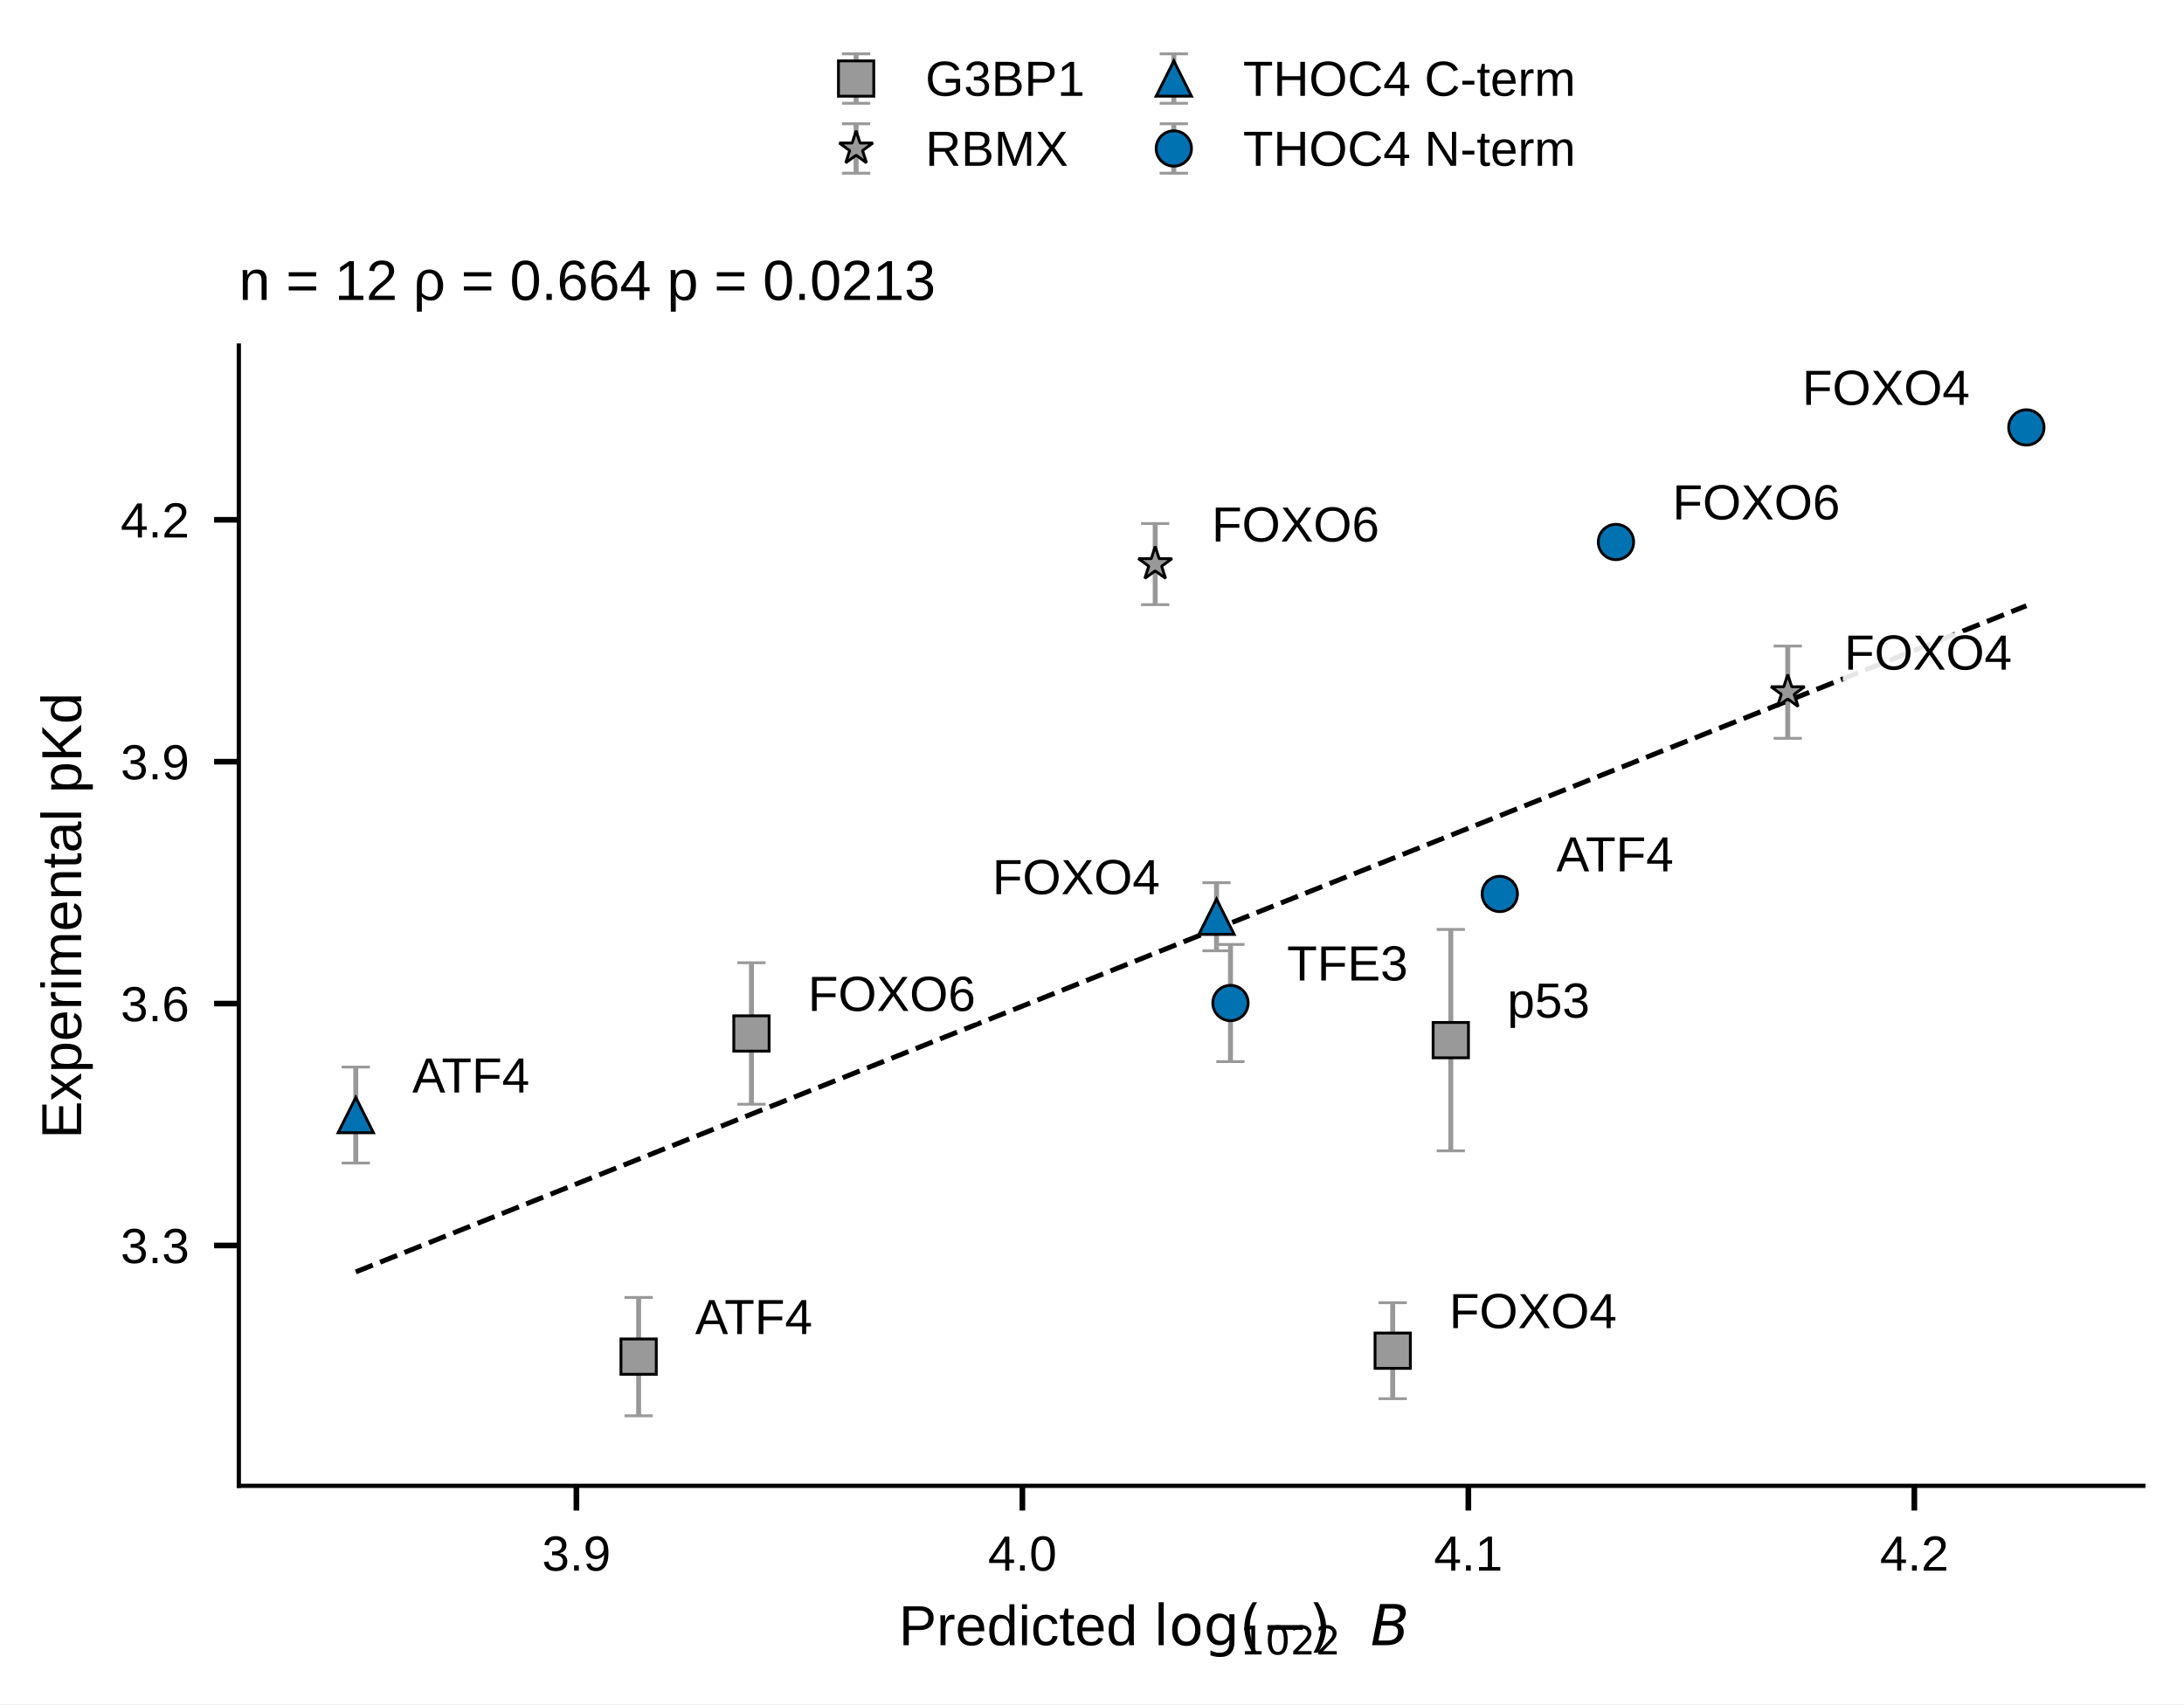
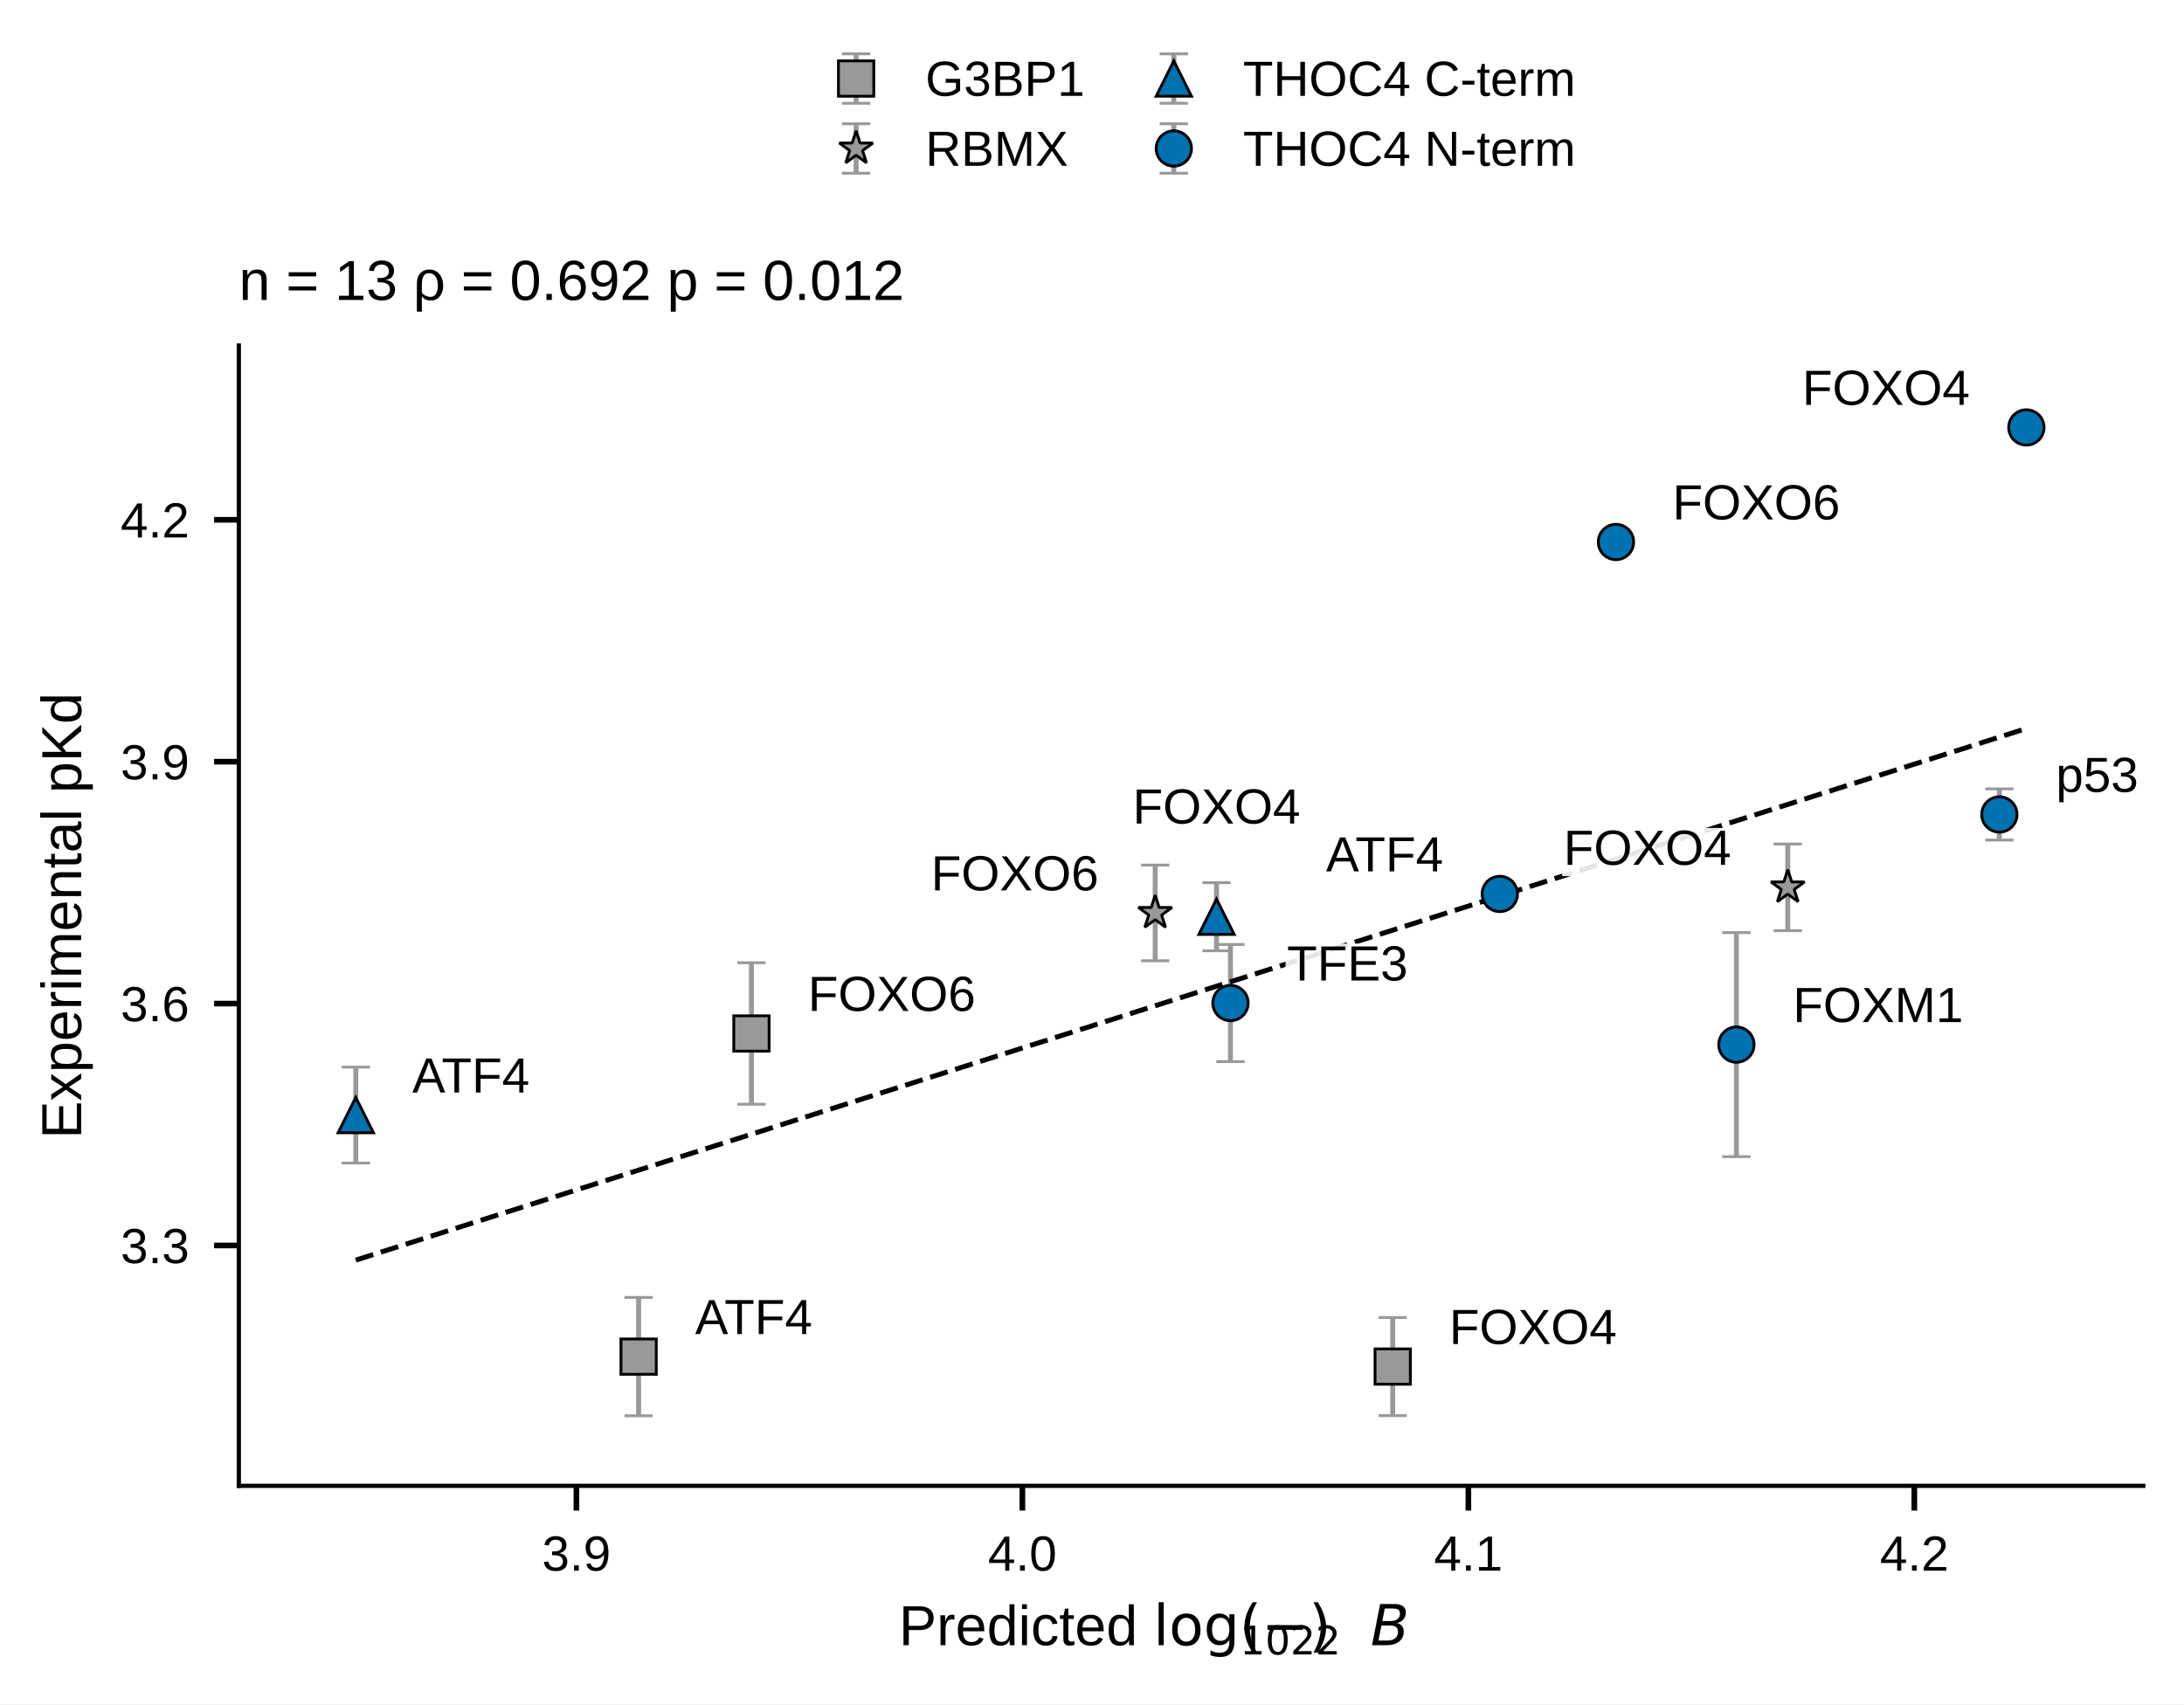
<svg xmlns="http://www.w3.org/2000/svg" xmlns:xlink="http://www.w3.org/1999/xlink" width="309.134pt" height="241.266pt" viewBox="0 0 309.134 241.266" version="1.1">
  <defs>
    <style type="text/css">*{stroke-linejoin: round; stroke-linecap: butt}</style>
  </defs>
  <g id="figure_1">
    <g id="patch_1">
      <path d="M -0 241.266  L 309.134 241.266  L 309.134 0  L -0 0  z " style="fill: #ffffff" />
    </g>
    <g id="axes_1">
      <g id="patch_2">
        <path d="M 33.806 210.344  L 303.374 210.344  L 303.374 48.92  L 33.806 48.92  z " style="fill: #ffffff" />
      </g>
      <g id="matplotlib.axis_1">
        <g id="xtick_1">
          <g id="line2d_1">
            <defs>
-               <path id="mc36ca95d54" d="M 0 0  L 0 3.5  " style="stroke: #000000; stroke-width: 0.8" />
+               <path id="m2b6e8da929" d="M 0 0  L 0 3.5  " style="stroke: #000000; stroke-width: 0.8" />
            </defs>
            <g>
-               <use xlink:href="#mc36ca95d54" x="81.587" y="210.344" style="stroke: #000000; stroke-width: 0.8" />
+               <use xlink:href="#m2b6e8da929" x="81.587" y="210.344" style="stroke: #000000; stroke-width: 0.8" />
            </g>
          </g>
          <g id="text_1">
            <text style="font: 7px 'Arial', 'Helvetica', 'DejaVu Sans', sans-serif; text-anchor: middle" x="81.587" y="222.355" transform="rotate(-0 81.58717 222.3545)">3.9</text>
          </g>
        </g>
        <g id="xtick_2">
          <g id="line2d_2">
            <g>
-               <use xlink:href="#mc36ca95d54" x="144.713" y="210.344" style="stroke: #000000; stroke-width: 0.8" />
+               <use xlink:href="#m2b6e8da929" x="144.713" y="210.344" style="stroke: #000000; stroke-width: 0.8" />
            </g>
          </g>
          <g id="text_2">
            <text style="font: 7px 'Arial', 'Helvetica', 'DejaVu Sans', sans-serif; text-anchor: middle" x="144.713" y="222.355" transform="rotate(-0 144.7132 222.3545)">4.0</text>
          </g>
        </g>
        <g id="xtick_3">
          <g id="line2d_3">
            <g>
-               <use xlink:href="#mc36ca95d54" x="207.839" y="210.344" style="stroke: #000000; stroke-width: 0.8" />
+               <use xlink:href="#m2b6e8da929" x="207.839" y="210.344" style="stroke: #000000; stroke-width: 0.8" />
            </g>
          </g>
          <g id="text_3">
            <text style="font: 7px 'Arial', 'Helvetica', 'DejaVu Sans', sans-serif; text-anchor: middle" x="207.839" y="222.355" transform="rotate(-0 207.8393 222.3545)">4.1</text>
          </g>
        </g>
        <g id="xtick_4">
          <g id="line2d_4">
            <g>
-               <use xlink:href="#mc36ca95d54" x="270.965" y="210.344" style="stroke: #000000; stroke-width: 0.8" />
+               <use xlink:href="#m2b6e8da929" x="270.965" y="210.344" style="stroke: #000000; stroke-width: 0.8" />
            </g>
          </g>
          <g id="text_4">
            <text style="font: 7px 'Arial', 'Helvetica', 'DejaVu Sans', sans-serif; text-anchor: middle" x="270.965" y="222.355" transform="rotate(-0 270.9654 222.3545)">4.2</text>
          </g>
        </g>
        <g id="text_5">
          <g transform="translate(127.2302 233.8258)">
            <text>
              <tspan style="font: 8px 'Arial'" x="0 5.336 8 12.449 16.898 18.676 22.676 24.898 29.348 33.797" y="-0.922">Predicted </tspan>
              <tspan style="font: 8px 'DejaVu Sans'" x="36.02 38.242 43.137 56.935 60.056 79.592" y="-0.922">log(−)</tspan>
              <tspan style="font: 5.6px 'DejaVu Sans'" x="48.291 51.854 72.247 75.81" y="0.391">1022</tspan>
              <tspan style="font: oblique 8px 'DejaVu Sans'" x="66.759" y="-0.922">B</tspan>
            </text>
          </g>
        </g>
      </g>
      <g id="matplotlib.axis_2">
        <g id="ytick_1">
          <g id="line2d_5">
            <defs>
-               <path id="mbd11200de4" d="M 0 0  L -3.5 0  " style="stroke: #000000; stroke-width: 0.8" />
+               <path id="m51693b3535" d="M 0 0  L -3.5 0  " style="stroke: #000000; stroke-width: 0.8" />
            </defs>
            <g>
-               <use xlink:href="#mbd11200de4" x="33.806" y="176.317" style="stroke: #000000; stroke-width: 0.8" />
+               <use xlink:href="#m51693b3535" x="33.806" y="176.317" style="stroke: #000000; stroke-width: 0.8" />
            </g>
          </g>
          <g id="text_6">
            <text style="font: 7px 'Arial', 'Helvetica', 'DejaVu Sans', sans-serif; text-anchor: end" x="26.806" y="178.822" transform="rotate(-0 26.80625 178.8225)">3.3</text>
          </g>
        </g>
        <g id="ytick_2">
          <g id="line2d_6">
            <g>
-               <use xlink:href="#mbd11200de4" x="33.806" y="142.074" style="stroke: #000000; stroke-width: 0.8" />
+               <use xlink:href="#m51693b3535" x="33.806" y="142.074" style="stroke: #000000; stroke-width: 0.8" />
            </g>
          </g>
          <g id="text_7">
            <text style="font: 7px 'Arial', 'Helvetica', 'DejaVu Sans', sans-serif; text-anchor: end" x="26.806" y="144.579" transform="rotate(-0 26.80625 144.5789)">3.6</text>
          </g>
        </g>
        <g id="ytick_3">
          <g id="line2d_7">
            <g>
-               <use xlink:href="#mbd11200de4" x="33.806" y="107.83" style="stroke: #000000; stroke-width: 0.8" />
+               <use xlink:href="#m51693b3535" x="33.806" y="107.83" style="stroke: #000000; stroke-width: 0.8" />
            </g>
          </g>
          <g id="text_8">
            <text style="font: 7px 'Arial', 'Helvetica', 'DejaVu Sans', sans-serif; text-anchor: end" x="26.806" y="110.335" transform="rotate(-0 26.80625 110.3352)">3.9</text>
          </g>
        </g>
        <g id="ytick_4">
          <g id="line2d_8">
            <g>
-               <use xlink:href="#mbd11200de4" x="33.806" y="73.586" style="stroke: #000000; stroke-width: 0.8" />
+               <use xlink:href="#m51693b3535" x="33.806" y="73.586" style="stroke: #000000; stroke-width: 0.8" />
            </g>
          </g>
          <g id="text_9">
            <text style="font: 7px 'Arial', 'Helvetica', 'DejaVu Sans', sans-serif; text-anchor: end" x="26.806" y="76.092" transform="rotate(-0 26.80625 76.09159)">4.2</text>
          </g>
        </g>
        <g id="text_10">
          <text style="font: 8px 'Arial', 'Helvetica', 'DejaVu Sans', sans-serif; text-anchor: middle" x="11.486" y="129.632" transform="rotate(-90 11.48625 129.6321)">Experimental pKd</text>
        </g>
      </g>
      <g id="LineCollection_1">
-         <path d="M 90.394 200.432  L 90.394 183.677  " clip-path="url(#pd2f66dcda0)" style="fill: none; stroke: #999999; stroke-width: 0.7" />
-         <path d="M 197.13 198.009  L 197.13 184.42  " clip-path="url(#pd2f66dcda0)" style="fill: none; stroke: #999999; stroke-width: 0.7" />
-         <path d="M 106.364 156.323  L 106.364 136.291  " clip-path="url(#pd2f66dcda0)" style="fill: none; stroke: #999999; stroke-width: 0.7" />
-         <path d="M 205.351 162.921  L 205.351 131.579  " clip-path="url(#pd2f66dcda0)" style="fill: none; stroke: #999999; stroke-width: 0.7" />
+         <path d="M 90.394 200.432  L 90.394 183.677  " clip-path="url(#p949e75c157)" style="fill: none; stroke: #999999; stroke-width: 0.7" />
+         <path d="M 197.13 200.406  L 197.13 186.516  " clip-path="url(#p949e75c157)" style="fill: none; stroke: #999999; stroke-width: 0.7" />
+         <path d="M 106.364 156.323  L 106.364 136.291  " clip-path="url(#p949e75c157)" style="fill: none; stroke: #999999; stroke-width: 0.7" />
      </g>
      <g id="line2d_9">
        <defs>
-           <path id="m027657e9f9" d="M 2 0  L -2 -0  " style="stroke: #999999; stroke-width: 0.4" />
+           <path id="m25e88615b5" d="M 2 0  L -2 -0  " style="stroke: #999999; stroke-width: 0.4" />
        </defs>
-         <g clip-path="url(#pd2f66dcda0)">
-           <use xlink:href="#m027657e9f9" x="90.394" y="200.432" style="fill: #999999; stroke: #999999; stroke-width: 0.4" />
-           <use xlink:href="#m027657e9f9" x="197.13" y="198.009" style="fill: #999999; stroke: #999999; stroke-width: 0.4" />
-           <use xlink:href="#m027657e9f9" x="106.364" y="156.323" style="fill: #999999; stroke: #999999; stroke-width: 0.4" />
-           <use xlink:href="#m027657e9f9" x="205.351" y="162.921" style="fill: #999999; stroke: #999999; stroke-width: 0.4" />
+         <g clip-path="url(#p949e75c157)">
+           <use xlink:href="#m25e88615b5" x="90.394" y="200.432" style="fill: #999999; stroke: #999999; stroke-width: 0.4" />
+           <use xlink:href="#m25e88615b5" x="197.13" y="200.406" style="fill: #999999; stroke: #999999; stroke-width: 0.4" />
+           <use xlink:href="#m25e88615b5" x="106.364" y="156.323" style="fill: #999999; stroke: #999999; stroke-width: 0.4" />
        </g>
      </g>
      <g id="line2d_10">
-         <g clip-path="url(#pd2f66dcda0)">
-           <use xlink:href="#m027657e9f9" x="90.394" y="183.677" style="fill: #999999; stroke: #999999; stroke-width: 0.4" />
-           <use xlink:href="#m027657e9f9" x="197.13" y="184.42" style="fill: #999999; stroke: #999999; stroke-width: 0.4" />
-           <use xlink:href="#m027657e9f9" x="106.364" y="136.291" style="fill: #999999; stroke: #999999; stroke-width: 0.4" />
-           <use xlink:href="#m027657e9f9" x="205.351" y="131.579" style="fill: #999999; stroke: #999999; stroke-width: 0.4" />
+         <g clip-path="url(#p949e75c157)">
+           <use xlink:href="#m25e88615b5" x="90.394" y="183.677" style="fill: #999999; stroke: #999999; stroke-width: 0.4" />
+           <use xlink:href="#m25e88615b5" x="197.13" y="186.516" style="fill: #999999; stroke: #999999; stroke-width: 0.4" />
+           <use xlink:href="#m25e88615b5" x="106.364" y="136.291" style="fill: #999999; stroke: #999999; stroke-width: 0.4" />
        </g>
      </g>
      <g id="LineCollection_2">
-         <path d="M 253.047 104.522  L 253.047 91.462  " clip-path="url(#pd2f66dcda0)" style="fill: none; stroke: #999999; stroke-width: 0.7" />
-         <path d="M 163.513 85.602  L 163.513 74.117  " clip-path="url(#pd2f66dcda0)" style="fill: none; stroke: #999999; stroke-width: 0.7" />
+         <path d="M 253.047 131.754  L 253.047 119.487  " clip-path="url(#p949e75c157)" style="fill: none; stroke: #999999; stroke-width: 0.7" />
+         <path d="M 163.513 136.016  L 163.513 122.468  " clip-path="url(#p949e75c157)" style="fill: none; stroke: #999999; stroke-width: 0.7" />
      </g>
      <g id="line2d_11">
-         <g clip-path="url(#pd2f66dcda0)">
-           <use xlink:href="#m027657e9f9" x="253.047" y="104.522" style="fill: #999999; stroke: #999999; stroke-width: 0.4" />
-           <use xlink:href="#m027657e9f9" x="163.513" y="85.602" style="fill: #999999; stroke: #999999; stroke-width: 0.4" />
+         <g clip-path="url(#p949e75c157)">
+           <use xlink:href="#m25e88615b5" x="253.047" y="131.754" style="fill: #999999; stroke: #999999; stroke-width: 0.4" />
+           <use xlink:href="#m25e88615b5" x="163.513" y="136.016" style="fill: #999999; stroke: #999999; stroke-width: 0.4" />
        </g>
      </g>
      <g id="line2d_12">
-         <g clip-path="url(#pd2f66dcda0)">
-           <use xlink:href="#m027657e9f9" x="253.047" y="91.462" style="fill: #999999; stroke: #999999; stroke-width: 0.4" />
-           <use xlink:href="#m027657e9f9" x="163.513" y="74.117" style="fill: #999999; stroke: #999999; stroke-width: 0.4" />
+         <g clip-path="url(#p949e75c157)">
+           <use xlink:href="#m25e88615b5" x="253.047" y="119.487" style="fill: #999999; stroke: #999999; stroke-width: 0.4" />
+           <use xlink:href="#m25e88615b5" x="163.513" y="122.468" style="fill: #999999; stroke: #999999; stroke-width: 0.4" />
        </g>
      </g>
      <g id="LineCollection_3">
-         <path d="M 50.359 164.65  L 50.359 151.063  " clip-path="url(#pd2f66dcda0)" style="fill: none; stroke: #999999; stroke-width: 0.7" />
-         <path d="M 172.192 134.601  L 172.192 124.962  " clip-path="url(#pd2f66dcda0)" style="fill: none; stroke: #999999; stroke-width: 0.7" />
+         <path d="M 50.359 164.65  L 50.359 151.063  " clip-path="url(#p949e75c157)" style="fill: none; stroke: #999999; stroke-width: 0.7" />
+         <path d="M 172.192 134.601  L 172.192 124.962  " clip-path="url(#p949e75c157)" style="fill: none; stroke: #999999; stroke-width: 0.7" />
      </g>
      <g id="line2d_13">
-         <g clip-path="url(#pd2f66dcda0)">
-           <use xlink:href="#m027657e9f9" x="50.359" y="164.65" style="fill: #999999; stroke: #999999; stroke-width: 0.4" />
-           <use xlink:href="#m027657e9f9" x="172.192" y="134.601" style="fill: #999999; stroke: #999999; stroke-width: 0.4" />
+         <g clip-path="url(#p949e75c157)">
+           <use xlink:href="#m25e88615b5" x="50.359" y="164.65" style="fill: #999999; stroke: #999999; stroke-width: 0.4" />
+           <use xlink:href="#m25e88615b5" x="172.192" y="134.601" style="fill: #999999; stroke: #999999; stroke-width: 0.4" />
        </g>
      </g>
      <g id="line2d_14">
-         <g clip-path="url(#pd2f66dcda0)">
-           <use xlink:href="#m027657e9f9" x="50.359" y="151.063" style="fill: #999999; stroke: #999999; stroke-width: 0.4" />
-           <use xlink:href="#m027657e9f9" x="172.192" y="124.962" style="fill: #999999; stroke: #999999; stroke-width: 0.4" />
+         <g clip-path="url(#p949e75c157)">
+           <use xlink:href="#m25e88615b5" x="50.359" y="151.063" style="fill: #999999; stroke: #999999; stroke-width: 0.4" />
+           <use xlink:href="#m25e88615b5" x="172.192" y="124.962" style="fill: #999999; stroke: #999999; stroke-width: 0.4" />
        </g>
      </g>
      <g id="LineCollection_4">
-         <path d="M 212.289 128.339  L 212.289 124.767  " clip-path="url(#pd2f66dcda0)" style="fill: none; stroke: #999999; stroke-width: 0.7" />
-         <path d="M 286.822 62.187  L 286.822 58.832  " clip-path="url(#pd2f66dcda0)" style="fill: none; stroke: #999999; stroke-width: 0.7" />
-         <path d="M 228.732 78.363  L 228.732 75.093  " clip-path="url(#pd2f66dcda0)" style="fill: none; stroke: #999999; stroke-width: 0.7" />
-         <path d="M 174.167 150.287  L 174.167 133.706  " clip-path="url(#pd2f66dcda0)" style="fill: none; stroke: #999999; stroke-width: 0.7" />
+         <path d="M 212.289 128.339  L 212.289 124.767  " clip-path="url(#p949e75c157)" style="fill: none; stroke: #999999; stroke-width: 0.7" />
+         <path d="M 245.78 163.744  L 245.78 132.024  " clip-path="url(#p949e75c157)" style="fill: none; stroke: #999999; stroke-width: 0.7" />
+         <path d="M 286.822 62.187  L 286.822 58.832  " clip-path="url(#p949e75c157)" style="fill: none; stroke: #999999; stroke-width: 0.7" />
+         <path d="M 228.732 78.363  L 228.732 75.093  " clip-path="url(#p949e75c157)" style="fill: none; stroke: #999999; stroke-width: 0.7" />
+         <path d="M 174.167 150.287  L 174.167 133.706  " clip-path="url(#p949e75c157)" style="fill: none; stroke: #999999; stroke-width: 0.7" />
+         <path d="M 283.001 118.926  L 283.001 111.674  " clip-path="url(#p949e75c157)" style="fill: none; stroke: #999999; stroke-width: 0.7" />
      </g>
      <g id="line2d_15">
-         <g clip-path="url(#pd2f66dcda0)">
-           <use xlink:href="#m027657e9f9" x="212.289" y="128.339" style="fill: #999999; stroke: #999999; stroke-width: 0.4" />
-           <use xlink:href="#m027657e9f9" x="286.822" y="62.187" style="fill: #999999; stroke: #999999; stroke-width: 0.4" />
-           <use xlink:href="#m027657e9f9" x="228.732" y="78.363" style="fill: #999999; stroke: #999999; stroke-width: 0.4" />
-           <use xlink:href="#m027657e9f9" x="174.167" y="150.287" style="fill: #999999; stroke: #999999; stroke-width: 0.4" />
+         <g clip-path="url(#p949e75c157)">
+           <use xlink:href="#m25e88615b5" x="212.289" y="128.339" style="fill: #999999; stroke: #999999; stroke-width: 0.4" />
+           <use xlink:href="#m25e88615b5" x="245.78" y="163.744" style="fill: #999999; stroke: #999999; stroke-width: 0.4" />
+           <use xlink:href="#m25e88615b5" x="286.822" y="62.187" style="fill: #999999; stroke: #999999; stroke-width: 0.4" />
+           <use xlink:href="#m25e88615b5" x="228.732" y="78.363" style="fill: #999999; stroke: #999999; stroke-width: 0.4" />
+           <use xlink:href="#m25e88615b5" x="174.167" y="150.287" style="fill: #999999; stroke: #999999; stroke-width: 0.4" />
+           <use xlink:href="#m25e88615b5" x="283.001" y="118.926" style="fill: #999999; stroke: #999999; stroke-width: 0.4" />
        </g>
      </g>
      <g id="line2d_16">
-         <g clip-path="url(#pd2f66dcda0)">
-           <use xlink:href="#m027657e9f9" x="212.289" y="124.767" style="fill: #999999; stroke: #999999; stroke-width: 0.4" />
-           <use xlink:href="#m027657e9f9" x="286.822" y="58.832" style="fill: #999999; stroke: #999999; stroke-width: 0.4" />
-           <use xlink:href="#m027657e9f9" x="228.732" y="75.093" style="fill: #999999; stroke: #999999; stroke-width: 0.4" />
-           <use xlink:href="#m027657e9f9" x="174.167" y="133.706" style="fill: #999999; stroke: #999999; stroke-width: 0.4" />
+         <g clip-path="url(#p949e75c157)">
+           <use xlink:href="#m25e88615b5" x="212.289" y="124.767" style="fill: #999999; stroke: #999999; stroke-width: 0.4" />
+           <use xlink:href="#m25e88615b5" x="245.78" y="132.024" style="fill: #999999; stroke: #999999; stroke-width: 0.4" />
+           <use xlink:href="#m25e88615b5" x="286.822" y="58.832" style="fill: #999999; stroke: #999999; stroke-width: 0.4" />
+           <use xlink:href="#m25e88615b5" x="228.732" y="75.093" style="fill: #999999; stroke: #999999; stroke-width: 0.4" />
+           <use xlink:href="#m25e88615b5" x="174.167" y="133.706" style="fill: #999999; stroke: #999999; stroke-width: 0.4" />
+           <use xlink:href="#m25e88615b5" x="283.001" y="111.674" style="fill: #999999; stroke: #999999; stroke-width: 0.4" />
        </g>
      </g>
      <g id="line2d_17">
-         <path d="M 50.359 180.059  L 286.822 85.753  " clip-path="url(#pd2f66dcda0)" style="fill: none; stroke-dasharray: 2.59,1.12; stroke-dashoffset: 0; stroke: #000000; stroke-width: 0.7" />
+         <path d="M 50.359 178.392  L 286.822 103.132  " clip-path="url(#p949e75c157)" style="fill: none; stroke-dasharray: 2.59,1.12; stroke-dashoffset: 0; stroke: #000000; stroke-width: 0.7" />
      </g>
      <g id="line2d_18">
        <defs>
-           <path id="md30f7d90bf" d="M -2.5 2.5  L 2.5 2.5  L 2.5 -2.5  L -2.5 -2.5  z " style="stroke: #000000; stroke-width: 0.4; stroke-linejoin: miter" />
+           <path id="m812c196cd4" d="M -2.5 2.5  L 2.5 2.5  L 2.5 -2.5  L -2.5 -2.5  z " style="stroke: #000000; stroke-width: 0.4; stroke-linejoin: miter" />
        </defs>
-         <g clip-path="url(#pd2f66dcda0)">
-           <use xlink:href="#md30f7d90bf" x="90.394" y="192.055" style="fill: #999999; stroke: #000000; stroke-width: 0.4; stroke-linejoin: miter" />
-           <use xlink:href="#md30f7d90bf" x="197.13" y="191.214" style="fill: #999999; stroke: #000000; stroke-width: 0.4; stroke-linejoin: miter" />
-           <use xlink:href="#md30f7d90bf" x="106.364" y="146.307" style="fill: #999999; stroke: #000000; stroke-width: 0.4; stroke-linejoin: miter" />
-           <use xlink:href="#md30f7d90bf" x="205.351" y="147.25" style="fill: #999999; stroke: #000000; stroke-width: 0.4; stroke-linejoin: miter" />
+         <g clip-path="url(#p949e75c157)">
+           <use xlink:href="#m812c196cd4" x="90.394" y="192.055" style="fill: #999999; stroke: #000000; stroke-width: 0.4; stroke-linejoin: miter" />
+           <use xlink:href="#m812c196cd4" x="197.13" y="193.461" style="fill: #999999; stroke: #000000; stroke-width: 0.4; stroke-linejoin: miter" />
+           <use xlink:href="#m812c196cd4" x="106.364" y="146.307" style="fill: #999999; stroke: #000000; stroke-width: 0.4; stroke-linejoin: miter" />
        </g>
      </g>
      <g id="line2d_19">
        <defs>
-           <path id="mbfc70a975b" d="M 0 -2.5  L -0.561 -0.773  L -2.378 -0.773  L -0.908 0.295  L -1.469 2.023  L -0 0.955  L 1.469 2.023  L 0.908 0.295  L 2.378 -0.773  L 0.561 -0.773  z " style="stroke: #000000; stroke-width: 0.4; stroke-linejoin: bevel" />
+           <path id="mb07723e6c1" d="M 0 -2.5  L -0.561 -0.773  L -2.378 -0.773  L -0.908 0.295  L -1.469 2.023  L -0 0.955  L 1.469 2.023  L 0.908 0.295  L 2.378 -0.773  L 0.561 -0.773  z " style="stroke: #000000; stroke-width: 0.4; stroke-linejoin: bevel" />
        </defs>
-         <g clip-path="url(#pd2f66dcda0)">
-           <use xlink:href="#mbfc70a975b" x="253.047" y="97.992" style="fill: #999999; stroke: #000000; stroke-width: 0.4; stroke-linejoin: bevel" />
-           <use xlink:href="#mbfc70a975b" x="163.513" y="79.859" style="fill: #999999; stroke: #000000; stroke-width: 0.4; stroke-linejoin: bevel" />
+         <g clip-path="url(#p949e75c157)">
+           <use xlink:href="#mb07723e6c1" x="253.047" y="125.621" style="fill: #999999; stroke: #000000; stroke-width: 0.4; stroke-linejoin: bevel" />
+           <use xlink:href="#mb07723e6c1" x="163.513" y="129.242" style="fill: #999999; stroke: #000000; stroke-width: 0.4; stroke-linejoin: bevel" />
        </g>
      </g>
      <g id="line2d_20">
        <defs>
-           <path id="mdbaa5935d8" d="M 0 -2.5  L -2.5 2.5  L 2.5 2.5  z " style="stroke: #000000; stroke-width: 0.4; stroke-linejoin: miter" />
+           <path id="m35fca5102b" d="M 0 -2.5  L -2.5 2.5  L 2.5 2.5  z " style="stroke: #000000; stroke-width: 0.4; stroke-linejoin: miter" />
        </defs>
-         <g clip-path="url(#pd2f66dcda0)">
-           <use xlink:href="#mdbaa5935d8" x="50.359" y="157.856" style="fill: #0072b2; stroke: #000000; stroke-width: 0.4; stroke-linejoin: miter" />
-           <use xlink:href="#mdbaa5935d8" x="172.192" y="129.782" style="fill: #0072b2; stroke: #000000; stroke-width: 0.4; stroke-linejoin: miter" />
+         <g clip-path="url(#p949e75c157)">
+           <use xlink:href="#m35fca5102b" x="50.359" y="157.856" style="fill: #0072b2; stroke: #000000; stroke-width: 0.4; stroke-linejoin: miter" />
+           <use xlink:href="#m35fca5102b" x="172.192" y="129.782" style="fill: #0072b2; stroke: #000000; stroke-width: 0.4; stroke-linejoin: miter" />
        </g>
      </g>
      <g id="line2d_21">
        <defs>
-           <path id="m568ad23876" d="M 0 2.5  C 0.663 2.5 1.299 2.237 1.768 1.768  C 2.237 1.299 2.5 0.663 2.5 0  C 2.5 -0.663 2.237 -1.299 1.768 -1.768  C 1.299 -2.237 0.663 -2.5 0 -2.5  C -0.663 -2.5 -1.299 -2.237 -1.768 -1.768  C -2.237 -1.299 -2.5 -0.663 -2.5 0  C -2.5 0.663 -2.237 1.299 -1.768 1.768  C -1.299 2.237 -0.663 2.5 0 2.5  z " style="stroke: #000000; stroke-width: 0.4" />
+           <path id="m9fa7b937a2" d="M 0 2.5  C 0.663 2.5 1.299 2.237 1.768 1.768  C 2.237 1.299 2.5 0.663 2.5 0  C 2.5 -0.663 2.237 -1.299 1.768 -1.768  C 1.299 -2.237 0.663 -2.5 0 -2.5  C -0.663 -2.5 -1.299 -2.237 -1.768 -1.768  C -2.237 -1.299 -2.5 -0.663 -2.5 0  C -2.5 0.663 -2.237 1.299 -1.768 1.768  C -1.299 2.237 -0.663 2.5 0 2.5  z " style="stroke: #000000; stroke-width: 0.4" />
        </defs>
-         <g clip-path="url(#pd2f66dcda0)">
-           <use xlink:href="#m568ad23876" x="212.289" y="126.553" style="fill: #0072b2; stroke: #000000; stroke-width: 0.4" />
-           <use xlink:href="#m568ad23876" x="286.822" y="60.51" style="fill: #0072b2; stroke: #000000; stroke-width: 0.4" />
-           <use xlink:href="#m568ad23876" x="228.732" y="76.728" style="fill: #0072b2; stroke: #000000; stroke-width: 0.4" />
-           <use xlink:href="#m568ad23876" x="174.167" y="141.996" style="fill: #0072b2; stroke: #000000; stroke-width: 0.4" />
+         <g clip-path="url(#p949e75c157)">
+           <use xlink:href="#m9fa7b937a2" x="212.289" y="126.553" style="fill: #0072b2; stroke: #000000; stroke-width: 0.4" />
+           <use xlink:href="#m9fa7b937a2" x="245.78" y="147.884" style="fill: #0072b2; stroke: #000000; stroke-width: 0.4" />
+           <use xlink:href="#m9fa7b937a2" x="286.822" y="60.51" style="fill: #0072b2; stroke: #000000; stroke-width: 0.4" />
+           <use xlink:href="#m9fa7b937a2" x="228.732" y="76.728" style="fill: #0072b2; stroke: #000000; stroke-width: 0.4" />
+           <use xlink:href="#m9fa7b937a2" x="174.167" y="141.996" style="fill: #0072b2; stroke: #000000; stroke-width: 0.4" />
+           <use xlink:href="#m9fa7b937a2" x="283.001" y="115.3" style="fill: #0072b2; stroke: #000000; stroke-width: 0.4" />
        </g>
      </g>
      <g id="patch_3">
        <path d="M 33.806 210.344  L 33.806 48.92  " style="fill: none; stroke: #000000; stroke-width: 0.6; stroke-linejoin: miter; stroke-linecap: square" />
      </g>
      <g id="patch_4">
        <path d="M 33.806 210.344  L 303.374 210.344  " style="fill: none; stroke: #000000; stroke-width: 0.6; stroke-linejoin: miter; stroke-linecap: square" />
      </g>
      <g id="text_11">
-         <text style="font: 8px 'Arial', 'Helvetica', 'DejaVu Sans', sans-serif; text-anchor: start" x="33.806" y="42.463" transform="rotate(-0 33.80625 42.46312)">n = 12   ρ = 0.664   p = 0.0213</text>
+         <text style="font: 8px 'Arial', 'Helvetica', 'DejaVu Sans', sans-serif; text-anchor: start" x="33.806" y="42.463" transform="rotate(-0 33.80625 42.46312)">n = 13   ρ = 0.692   p = 0.012</text>
      </g>
      <g id="text_12">
        <g id="patch_5">
          <path d="M 254.885 58.92  L 279.032 58.92  L 279.032 52.099  L 254.885 52.099  z " style="fill: #ffffff; opacity: 0.9" />
        </g>
        <text style="font: 7px 'Arial', 'Helvetica', 'DejaVu Sans', sans-serif; text-anchor: end" x="278.822" y="57.319" transform="rotate(-0 278.8218 57.31914)">FOXO4</text>
      </g>
      <g id="text_13">
        <g id="patch_6">
          <path d="M 236.522 75.139  L 260.669 75.139  L 260.669 68.317  L 236.522 68.317  z " style="fill: #ffffff; opacity: 0.9" />
        </g>
        <text style="font: 7px 'Arial', 'Helvetica', 'DejaVu Sans', sans-serif; text-anchor: start" x="236.732" y="73.538" transform="rotate(-0 236.7325 73.53774)">FOXO6</text>
      </g>
      <g id="text_14">
        <g id="patch_7">
-           <path d="M 171.303 78.27  L 195.45 78.27  L 195.45 71.448  L 171.303 71.448  z " style="fill: #ffffff; opacity: 0.9" />
-         </g>
-         <text style="font: 7px 'Arial', 'Helvetica', 'DejaVu Sans', sans-serif; text-anchor: start" x="171.513" y="76.669" transform="rotate(-0 171.513 76.66888)">FOXO6</text>
+           <path d="M 290.791 113.721  L 302.889 113.721  L 302.889 106.878  L 290.791 106.878  z " style="fill: #ffffff; opacity: 0.9" />
+         </g>
+         <text style="font: 7px 'Arial', 'Helvetica', 'DejaVu Sans', sans-serif; text-anchor: start" x="291.001" y="112.12" transform="rotate(-0 291.0013 112.1197)">p53</text>
      </g>
      <g id="text_15">
        <g id="patch_8">
-           <path d="M 260.837 96.403  L 284.984 96.403  L 284.984 89.581  L 260.837 89.581  z " style="fill: #ffffff; opacity: 0.9" />
-         </g>
-         <text style="font: 7px 'Arial', 'Helvetica', 'DejaVu Sans', sans-serif; text-anchor: start" x="261.047" y="94.801" transform="rotate(-0 261.047 94.80141)">FOXO4</text>
+           <path d="M 221.11 124.031  L 245.257 124.031  L 245.257 117.21  L 221.11 117.21  z " style="fill: #ffffff; opacity: 0.9" />
+         </g>
+         <text style="font: 7px 'Arial', 'Helvetica', 'DejaVu Sans', sans-serif; text-anchor: end" x="245.047" y="122.43" transform="rotate(-0 245.047 122.4301)">FOXO4</text>
      </g>
      <g id="text_16">
        <g id="patch_9">
-           <path d="M 220.079 124.964  L 237.096 124.964  L 237.096 118.142  L 220.079 118.142  z " style="fill: #ffffff; opacity: 0.9" />
-         </g>
-         <text style="font: 7px 'Arial', 'Helvetica', 'DejaVu Sans', sans-serif; text-anchor: start" x="220.289" y="123.362" transform="rotate(-0 220.289 123.3625)">ATF4</text>
+           <path d="M 187.482 124.964  L 204.499 124.964  L 204.499 118.142  L 187.482 118.142  z " style="fill: #ffffff; opacity: 0.9" />
+         </g>
+         <text style="font: 7px 'Arial', 'Helvetica', 'DejaVu Sans', sans-serif; text-anchor: end" x="204.289" y="123.362" transform="rotate(-0 204.289 123.3625)">ATF4</text>
      </g>
      <g id="text_17">
        <g id="patch_10">
-           <path d="M 140.256 128.193  L 164.402 128.193  L 164.402 121.371  L 140.256 121.371  z " style="fill: #ffffff; opacity: 0.9" />
-         </g>
-         <text style="font: 7px 'Arial', 'Helvetica', 'DejaVu Sans', sans-serif; text-anchor: end" x="164.192" y="126.592" transform="rotate(-0 164.1923 126.5916)">FOXO4</text>
+           <path d="M 131.576 127.653  L 155.723 127.653  L 155.723 120.831  L 131.576 120.831  z " style="fill: #ffffff; opacity: 0.9" />
+         </g>
+         <text style="font: 7px 'Arial', 'Helvetica', 'DejaVu Sans', sans-serif; text-anchor: end" x="155.513" y="126.052" transform="rotate(-0 155.513 126.0518)">FOXO6</text>
      </g>
      <g id="text_18">
        <g id="patch_11">
-           <path d="M 181.957 140.407  L 199.489 140.407  L 199.489 133.585  L 181.957 133.585  z " style="fill: #ffffff; opacity: 0.9" />
-         </g>
-         <text style="font: 7px 'Arial', 'Helvetica', 'DejaVu Sans', sans-serif; text-anchor: start" x="182.167" y="138.806" transform="rotate(-0 182.1666 138.8059)">TFE3</text>
+           <path d="M 160.119 118.193  L 184.266 118.193  L 184.266 111.371  L 160.119 111.371  z " style="fill: #ffffff; opacity: 0.9" />
+         </g>
+         <text style="font: 7px 'Arial', 'Helvetica', 'DejaVu Sans', sans-serif; text-anchor: middle" x="172.192" y="116.592" transform="rotate(-0 172.1923 116.5916)">FOXO4</text>
      </g>
      <g id="text_19">
        <g id="patch_12">
-           <path d="M 114.154 144.718  L 138.301 144.718  L 138.301 137.896  L 114.154 137.896  z " style="fill: #ffffff; opacity: 0.9" />
-         </g>
-         <text style="font: 7px 'Arial', 'Helvetica', 'DejaVu Sans', sans-serif; text-anchor: start" x="114.364" y="143.117" transform="rotate(-0 114.3641 143.1168)">FOXO6</text>
+           <path d="M 181.957 140.407  L 199.489 140.407  L 199.489 133.585  L 181.957 133.585  z " style="fill: #ffffff; opacity: 0.9" />
+         </g>
+         <text style="font: 7px 'Arial', 'Helvetica', 'DejaVu Sans', sans-serif; text-anchor: start" x="182.167" y="138.806" transform="rotate(-0 182.1666 138.8059)">TFE3</text>
      </g>
      <g id="text_20">
        <g id="patch_13">
-           <path d="M 213.141 145.671  L 225.239 145.671  L 225.239 138.829  L 213.141 138.829  z " style="fill: #ffffff; opacity: 0.9" />
-         </g>
-         <text style="font: 7px 'Arial', 'Helvetica', 'DejaVu Sans', sans-serif; text-anchor: start" x="213.351" y="144.07" transform="rotate(-0 213.3506 144.0698)">p53</text>
+           <path d="M 114.154 144.718  L 138.301 144.718  L 138.301 137.896  L 114.154 137.896  z " style="fill: #ffffff; opacity: 0.9" />
+         </g>
+         <text style="font: 7px 'Arial', 'Helvetica', 'DejaVu Sans', sans-serif; text-anchor: start" x="114.364" y="143.117" transform="rotate(-0 114.3641 143.1168)">FOXO6</text>
      </g>
      <g id="text_21">
        <g id="patch_14">
-           <path d="M 58.149 156.267  L 75.165 156.267  L 75.165 149.446  L 58.149 149.446  z " style="fill: #ffffff; opacity: 0.9" />
-         </g>
-         <text style="font: 7px 'Arial', 'Helvetica', 'DejaVu Sans', sans-serif; text-anchor: start" x="58.359" y="154.666" transform="rotate(-0 58.35867 154.6661)">ATF4</text>
+           <path d="M 253.57 146.295  L 278.103 146.295  L 278.103 139.473  L 253.57 139.473  z " style="fill: #ffffff; opacity: 0.9" />
+         </g>
+         <text style="font: 7px 'Arial', 'Helvetica', 'DejaVu Sans', sans-serif; text-anchor: start" x="253.78" y="144.693" transform="rotate(-0 253.7797 144.6934)">FOXM1</text>
      </g>
      <g id="text_22">
        <g id="patch_15">
-           <path d="M 204.92 189.625  L 229.067 189.625  L 229.067 182.803  L 204.92 182.803  z " style="fill: #ffffff; opacity: 0.9" />
-         </g>
-         <text style="font: 7px 'Arial', 'Helvetica', 'DejaVu Sans', sans-serif; text-anchor: start" x="205.13" y="188.024" transform="rotate(-0 205.1301 188.024)">FOXO4</text>
+           <path d="M 58.149 156.267  L 75.165 156.267  L 75.165 149.446  L 58.149 149.446  z " style="fill: #ffffff; opacity: 0.9" />
+         </g>
+         <text style="font: 7px 'Arial', 'Helvetica', 'DejaVu Sans', sans-serif; text-anchor: start" x="58.359" y="154.666" transform="rotate(-0 58.35867 154.6661)">ATF4</text>
      </g>
      <g id="text_23">
        <g id="patch_16">
          <path d="M 98.184 190.465  L 115.201 190.465  L 115.201 183.644  L 98.184 183.644  z " style="fill: #ffffff; opacity: 0.9" />
        </g>
        <text style="font: 7px 'Arial', 'Helvetica', 'DejaVu Sans', sans-serif; text-anchor: start" x="98.394" y="188.864" transform="rotate(-0 98.39439 188.8641)">ATF4</text>
      </g>
+       <g id="text_24">
+         <g id="patch_17">
+           <path d="M 204.92 191.872  L 229.067 191.872  L 229.067 185.05  L 204.92 185.05  z " style="fill: #ffffff; opacity: 0.9" />
+         </g>
+         <text style="font: 7px 'Arial', 'Helvetica', 'DejaVu Sans', sans-serif; text-anchor: start" x="205.13" y="190.271" transform="rotate(-0 205.1301 190.2707)">FOXO4</text>
+       </g>
      <g id="legend_1">
        <g id="LineCollection_5">
          <path d="M 121.179 14.62  L 121.179 7.62  " style="fill: none; stroke: #999999; stroke-width: 0.7" />
        </g>
        <g id="line2d_22">
          <g>
-             <use xlink:href="#m027657e9f9" x="121.179" y="14.62" style="fill: #999999; stroke: #999999; stroke-width: 0.4" />
+             <use xlink:href="#m25e88615b5" x="121.179" y="14.62" style="fill: #999999; stroke: #999999; stroke-width: 0.4" />
          </g>
        </g>
        <g id="line2d_23">
          <g>
-             <use xlink:href="#m027657e9f9" x="121.179" y="7.62" style="fill: #999999; stroke: #999999; stroke-width: 0.4" />
+             <use xlink:href="#m25e88615b5" x="121.179" y="7.62" style="fill: #999999; stroke: #999999; stroke-width: 0.4" />
          </g>
        </g>
        <g id="line2d_24" />
        <g id="line2d_25">
          <g>
-             <use xlink:href="#md30f7d90bf" x="121.179" y="11.12" style="fill: #999999; stroke: #000000; stroke-width: 0.4; stroke-linejoin: miter" />
-           </g>
-         </g>
-         <g id="text_24">
+             <use xlink:href="#m812c196cd4" x="121.179" y="11.12" style="fill: #999999; stroke: #000000; stroke-width: 0.4; stroke-linejoin: miter" />
+           </g>
+         </g>
+         <g id="text_25">
          <text style="font: 7px 'Arial', 'Helvetica', 'DejaVu Sans', sans-serif; text-anchor: start" x="130.979" y="13.57" transform="rotate(-0 130.9795 13.57047)">G3BP1</text>
        </g>
        <g id="LineCollection_6">
          <path d="M 121.179 24.522  L 121.179 17.522  " style="fill: none; stroke: #999999; stroke-width: 0.7" />
        </g>
        <g id="line2d_26">
          <g>
-             <use xlink:href="#m027657e9f9" x="121.179" y="24.522" style="fill: #999999; stroke: #999999; stroke-width: 0.4" />
+             <use xlink:href="#m25e88615b5" x="121.179" y="24.522" style="fill: #999999; stroke: #999999; stroke-width: 0.4" />
          </g>
        </g>
        <g id="line2d_27">
          <g>
-             <use xlink:href="#m027657e9f9" x="121.179" y="17.522" style="fill: #999999; stroke: #999999; stroke-width: 0.4" />
+             <use xlink:href="#m25e88615b5" x="121.179" y="17.522" style="fill: #999999; stroke: #999999; stroke-width: 0.4" />
          </g>
        </g>
        <g id="line2d_28" />
        <g id="line2d_29">
          <g>
-             <use xlink:href="#mbfc70a975b" x="121.179" y="21.022" style="fill: #999999; stroke: #000000; stroke-width: 0.4; stroke-linejoin: bevel" />
-           </g>
-         </g>
-         <g id="text_25">
+             <use xlink:href="#mb07723e6c1" x="121.179" y="21.022" style="fill: #999999; stroke: #000000; stroke-width: 0.4; stroke-linejoin: bevel" />
+           </g>
+         </g>
+         <g id="text_26">
          <text style="font: 7px 'Arial', 'Helvetica', 'DejaVu Sans', sans-serif; text-anchor: start" x="130.979" y="23.472" transform="rotate(-0 130.9795 23.47219)">RBMX</text>
        </g>
        <g id="LineCollection_7">
          <path d="M 166.148 14.62  L 166.148 7.62  " style="fill: none; stroke: #999999; stroke-width: 0.7" />
        </g>
        <g id="line2d_30">
          <g>
-             <use xlink:href="#m027657e9f9" x="166.148" y="14.62" style="fill: #999999; stroke: #999999; stroke-width: 0.4" />
+             <use xlink:href="#m25e88615b5" x="166.148" y="14.62" style="fill: #999999; stroke: #999999; stroke-width: 0.4" />
          </g>
        </g>
        <g id="line2d_31">
          <g>
-             <use xlink:href="#m027657e9f9" x="166.148" y="7.62" style="fill: #999999; stroke: #999999; stroke-width: 0.4" />
+             <use xlink:href="#m25e88615b5" x="166.148" y="7.62" style="fill: #999999; stroke: #999999; stroke-width: 0.4" />
          </g>
        </g>
        <g id="line2d_32" />
        <g id="line2d_33">
          <g>
-             <use xlink:href="#mdbaa5935d8" x="166.148" y="11.12" style="fill: #0072b2; stroke: #000000; stroke-width: 0.4; stroke-linejoin: miter" />
-           </g>
-         </g>
-         <g id="text_26">
+             <use xlink:href="#m35fca5102b" x="166.148" y="11.12" style="fill: #0072b2; stroke: #000000; stroke-width: 0.4; stroke-linejoin: miter" />
+           </g>
+         </g>
+         <g id="text_27">
          <text style="font: 7px 'Arial', 'Helvetica', 'DejaVu Sans', sans-serif; text-anchor: start" x="175.948" y="13.57" transform="rotate(-0 175.9479 13.57047)">THOC4 C-term</text>
        </g>
        <g id="LineCollection_8">
          <path d="M 166.148 24.522  L 166.148 17.522  " style="fill: none; stroke: #999999; stroke-width: 0.7" />
        </g>
        <g id="line2d_34">
          <g>
-             <use xlink:href="#m027657e9f9" x="166.148" y="24.522" style="fill: #999999; stroke: #999999; stroke-width: 0.4" />
+             <use xlink:href="#m25e88615b5" x="166.148" y="24.522" style="fill: #999999; stroke: #999999; stroke-width: 0.4" />
          </g>
        </g>
        <g id="line2d_35">
          <g>
-             <use xlink:href="#m027657e9f9" x="166.148" y="17.522" style="fill: #999999; stroke: #999999; stroke-width: 0.4" />
+             <use xlink:href="#m25e88615b5" x="166.148" y="17.522" style="fill: #999999; stroke: #999999; stroke-width: 0.4" />
          </g>
        </g>
        <g id="line2d_36" />
        <g id="line2d_37">
          <g>
-             <use xlink:href="#m568ad23876" x="166.148" y="21.022" style="fill: #0072b2; stroke: #000000; stroke-width: 0.4" />
-           </g>
-         </g>
-         <g id="text_27">
+             <use xlink:href="#m9fa7b937a2" x="166.148" y="21.022" style="fill: #0072b2; stroke: #000000; stroke-width: 0.4" />
+           </g>
+         </g>
+         <g id="text_28">
          <text style="font: 7px 'Arial', 'Helvetica', 'DejaVu Sans', sans-serif; text-anchor: start" x="175.948" y="23.472" transform="rotate(-0 175.9479 23.47219)">THOC4 N-term</text>
        </g>
      </g>
    </g>
  </g>
  <defs>
-     <clipPath id="pd2f66dcda0">
+     <clipPath id="p949e75c157">
      <rect x="33.806" y="48.92" width="269.568" height="161.424" />
    </clipPath>
  </defs>
</svg>
